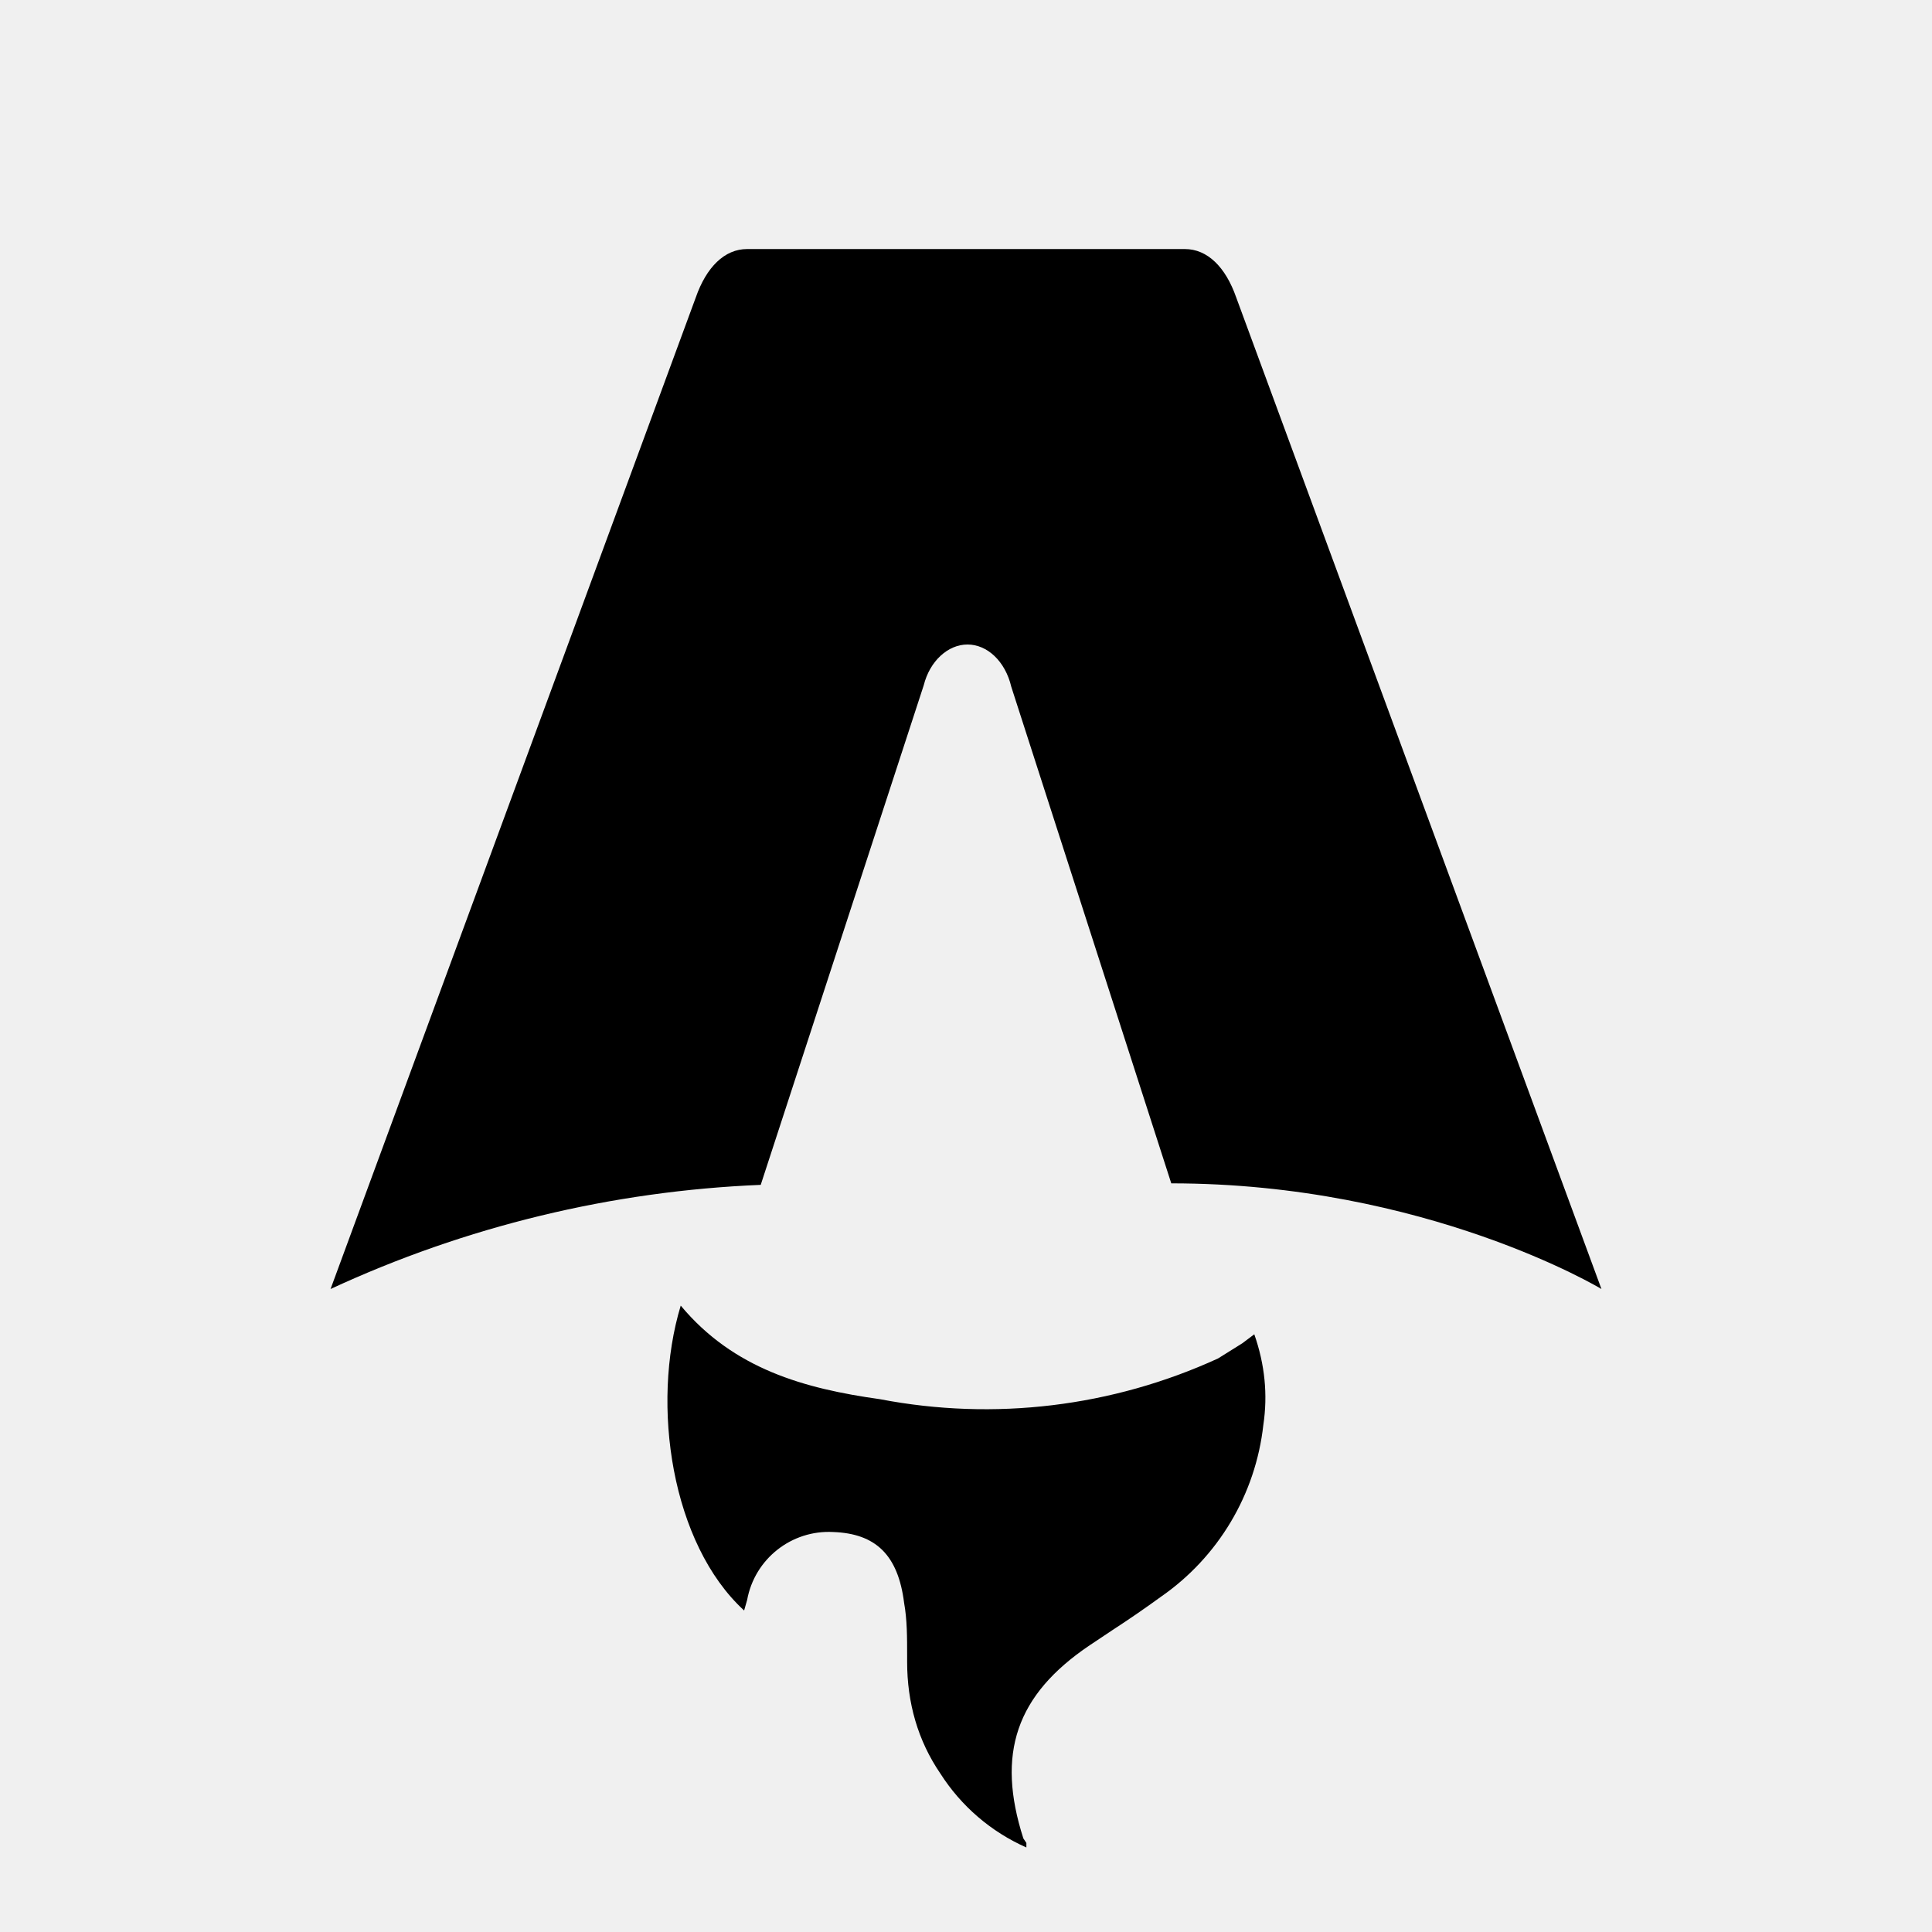
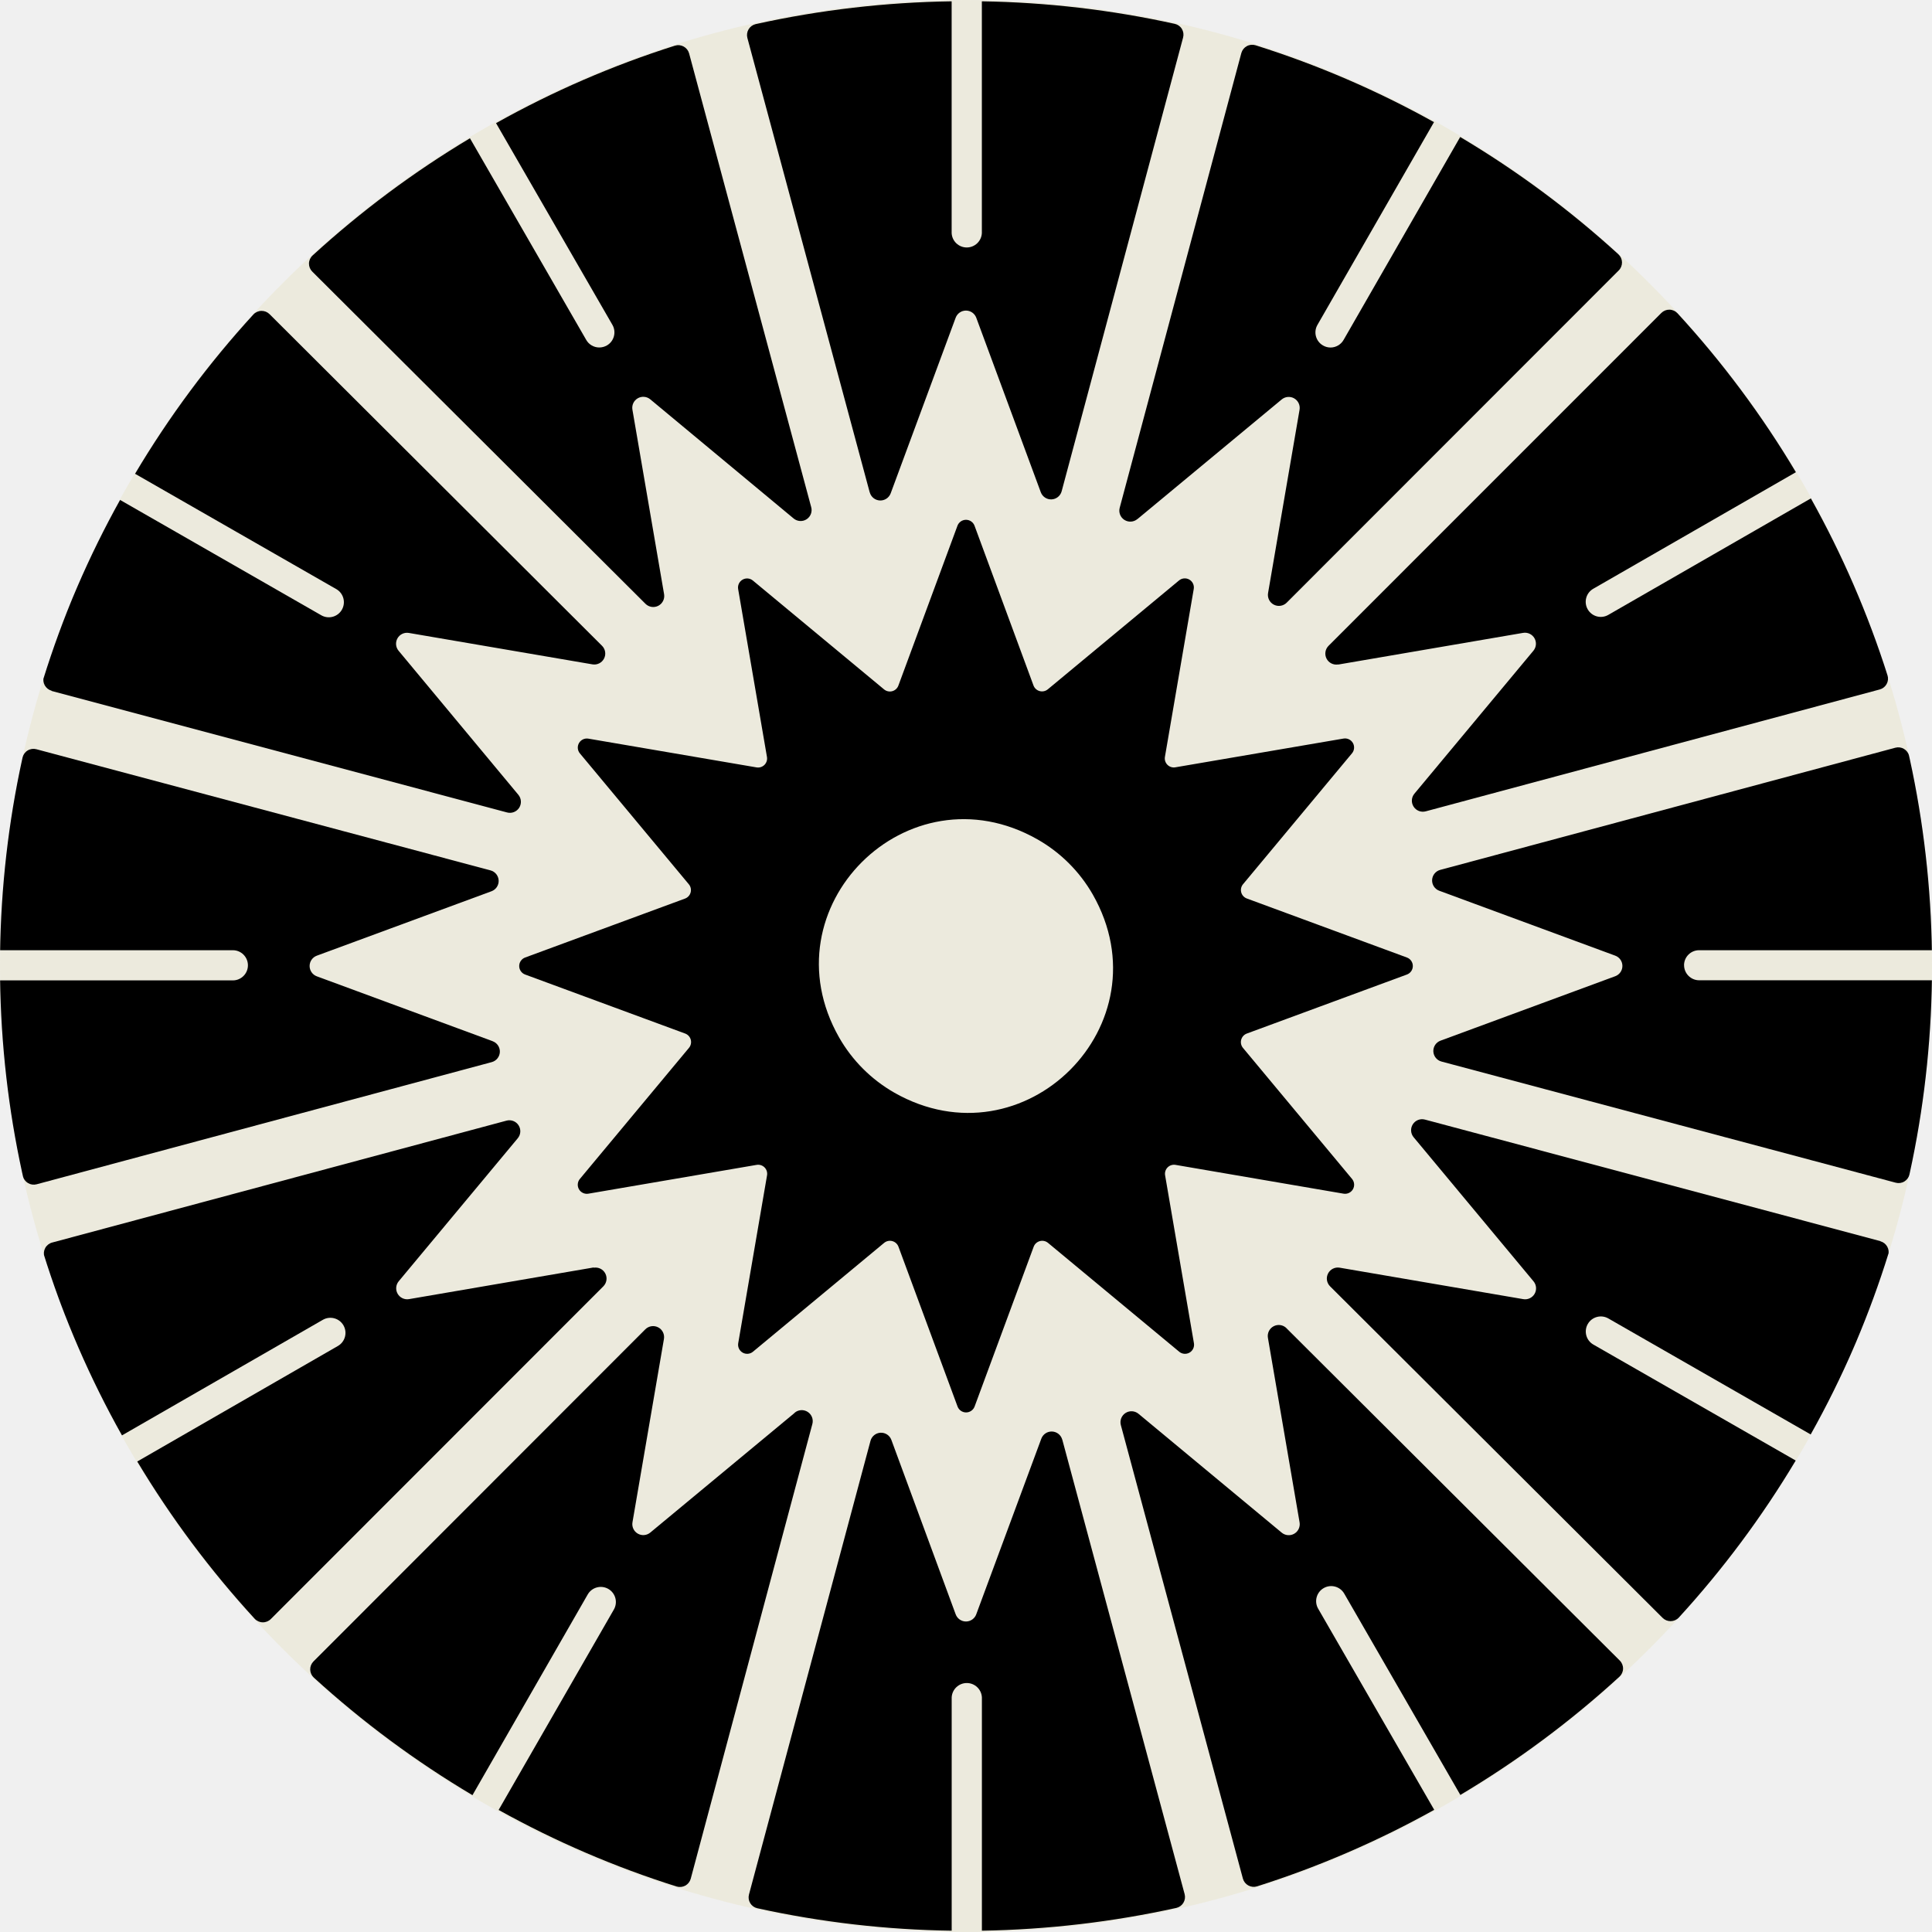
- <svg xmlns="http://www.w3.org/2000/svg" fill="none" viewBox="0 0 128 128">
-   <path d="M50.4 78.5a75.1 75.1 0 0 0-28.5 6.9l24.2-65.7c.7-2 1.9-3.2 3.4-3.2h29c1.5 0 2.7 1.2 3.4 3.2l24.2 65.7s-11.6-7-28.5-7L67 45.5c-.4-1.7-1.6-2.8-2.9-2.8-1.3 0-2.5 1.1-2.9 2.7L50.4 78.5Zm-1.1 28.2Zm-4.2-20.2c-2 6.6-.6 15.8 4.2 20.2a17.5 17.5 0 0 1 .2-.7 5.5 5.5 0 0 1 5.7-4.5c2.8.1 4.3 1.5 4.7 4.7.2 1.1.2 2.3.2 3.5v.4c0 2.7.7 5.2 2.2 7.4a13 13 0 0 0 5.7 4.9v-.3l-.2-.3c-1.8-5.6-.5-9.5 4.4-12.8l1.5-1a73 73 0 0 0 3.2-2.2 16 16 0 0 0 6.8-11.4c.3-2 .1-4-.6-6l-.8.6-1.6 1a37 37 0 0 1-22.4 2.7c-5-.7-9.7-2-13.2-6.2Z" />
-   <style>
-         path { fill: #000; }
-         @media (prefers-color-scheme: dark) {
-             path { fill: #FFF; }
-         }
-     </style>
+ <svg xmlns="http://www.w3.org/2000/svg" version="1.1" width="1000" height="1000">
+   <g clip-path="url(#SvgjsClipPath1492)">
+     <rect width="1000" height="1000" fill="#eceadd" />
+     <g transform="matrix(1.997284,0,0,1.997284,0,0.6790765)">
+       <svg version="1.1" width="500.68" height="500">
+         <svg fill="currentColor" viewBox="0 0 500.68 500">
+           <g class="inner">
+             <path d="M323.13,267.5l41.47-15.29a2.35,2.35,0,0,0,0-4.41l-41.47-15.29a2.34,2.34,0,0,1-1-3.7l28.25-33.94a2.35,2.35,0,0,0-2.21-3.81l-43.57,7.45a2.34,2.34,0,0,1-2.71-2.7l7.47-43.52a2.35,2.35,0,0,0-3.82-2.2l-34,28.21a2.36,2.36,0,0,1-3.71-1L252.55,135.9a2.36,2.36,0,0,0-4.42,0l-15.31,41.42a2.35,2.35,0,0,1-3.71,1l-34-28.21a2.35,2.35,0,0,0-3.82,2.2l7.47,43.52a2.34,2.34,0,0,1-2.71,2.7l-43.57-7.45a2.35,2.35,0,0,0-2.21,3.81l28.25,33.94a2.35,2.35,0,0,1-1,3.7L136.09,247.8a2.35,2.35,0,0,0,0,4.41l41.46,15.29a2.35,2.35,0,0,1,1,3.71l-28.25,33.94A2.35,2.35,0,0,0,152.5,309l43.57-7.46a2.34,2.34,0,0,1,2.71,2.71l-7.47,43.51a2.35,2.35,0,0,0,3.82,2.2l34-28.21a2.36,2.36,0,0,1,3.71,1l15.31,41.41a2.36,2.36,0,0,0,4.42,0l15.31-41.41a2.36,2.36,0,0,1,3.71-1l34,28.21a2.35,2.35,0,0,0,3.82-2.2l-7.47-43.51a2.34,2.34,0,0,1,2.71-2.71L348.18,309a2.35,2.35,0,0,0,2.21-3.81l-28.25-33.94A2.36,2.36,0,0,1,323.13,267.5Zm-91.37,15.32a38.33,38.33,0,0,1-14.3-14.3c-19.14-33.65,17.75-70.46,51.43-51.32a38.38,38.38,0,0,1,14.31,14.28c19.15,33.65-17.74,70.49-51.45,51.34Z" />
+           </g>
+           <g class="outer">
+             <path d="M436.42,249.82a3.9,3.9,0,0,1,3.91-3.91h60.34a250.65,250.65,0,0,0-5.91-50.34,2.9,2.9,0,0,0-3.57-2.14L373.24,225.09a2.84,2.84,0,0,0-.25,5.41l45.6,16.82a2.84,2.84,0,0,1,0,5.33l-45.28,16.7a2.84,2.84,0,0,0,.25,5.41l117.72,31.4a2.89,2.89,0,0,0,3.56-2.14,250.6,250.6,0,0,0,5.84-50.32H440.35a3.92,3.92,0,0,1-3.92-3.91Z" />
+             <path d="M127.68,269.49,82.09,252.67a2.85,2.85,0,0,1,0-5.34l45.28-16.7a2.84,2.84,0,0,0-.25-5.41L9.41,193.82A2.9,2.9,0,0,0,5.84,196,250.21,250.21,0,0,0,0,245.91H60.34a3.91,3.91,0,1,1,0,7.82H0a250.44,250.44,0,0,0,5.92,50.7,2.9,2.9,0,0,0,3.57,2.14l117.94-31.66a2.84,2.84,0,0,0,.25-5.41Z" />
+             <path d="M225.4,127.26a2.85,2.85,0,0,0,5.42.25L247.66,82A2.85,2.85,0,0,1,253,82l16.72,45.22a2.84,2.84,0,0,0,5.41-.25L306.6,9.39a2.87,2.87,0,0,0-2.15-3.55,250.42,250.42,0,0,0-50-5.84V60.07a3.92,3.92,0,0,1-7.83,0V0a252,252,0,0,0-50.79,5.91,2.91,2.91,0,0,0-2.15,3.57l31.71,117.79Z" />
+             <path d="M275.28,372.74a2.85,2.85,0,0,0-5.42-.25L253,418a2.84,2.84,0,0,1-5.34,0L231,372.81a2.84,2.84,0,0,0-5.41.25L194.1,490.62a2.88,2.88,0,0,0,2.14,3.56A250.48,250.48,0,0,0,246.63,500V439.54a3.92,3.92,0,0,1,7.83,0V500a253.16,253.16,0,0,0,50.39-5.9,2.9,2.9,0,0,0,2.15-3.57L275.29,372.73Z" />
+             <path d="M333.39,343.85a2.85,2.85,0,0,0-4.81,2.5l8.21,47.84a2.85,2.85,0,0,1-4.62,2.67l-37.12-30.81a2.85,2.85,0,0,0-4.58,2.93L322.1,486.51a2.91,2.91,0,0,0,3.67,2,249.25,249.25,0,0,0,45.91-19.83L341.6,416.55a3.9,3.9,0,1,1,6.76-3.9l30.09,52.17a251.56,251.56,0,0,0,41.24-30.65,2.89,2.89,0,0,0,.08-4.17l-86.4-86.15Z" />
+             <path d="M167.29,156.15a2.85,2.85,0,0,0,4.81-2.5l-8.21-47.84a2.85,2.85,0,0,1,4.62-2.67L205.64,134A2.84,2.84,0,0,0,210.2,131L178.58,13.49a2.91,2.91,0,0,0-3.66-2,248.53,248.53,0,0,0-46.37,20.08l30.16,52.28a3.91,3.91,0,0,1-1.43,5.33,4,4,0,0,1-2,.53,3.89,3.89,0,0,1-3.38-2L121.79,35.49A252.42,252.42,0,0,0,81,65.87a2.89,2.89,0,0,0-.07,4.18l86.39,86.13Z" />
+             <path d="M346.8,171.88l47.91-8.21a2.85,2.85,0,0,1,2.68,4.62l-30.85,37.06a2.85,2.85,0,0,0,2.93,4.57l117.68-31.59a2.9,2.9,0,0,0,2-3.66,248.51,248.51,0,0,0-19.86-45.85L416.81,159a3.9,3.9,0,0,1-5.35-1.43,3.9,3.9,0,0,1,1.43-5.33l52.52-30.21a250.4,250.4,0,0,0-30.69-41.19,2.9,2.9,0,0,0-4.18-.08l-86.26,86.28a2.85,2.85,0,0,0,2.51,4.81Z" />
+             <path d="M153.87,328.12,106,336.33a2.85,2.85,0,0,1-2.68-4.62l30.86-37.07a2.84,2.84,0,0,0-2.93-4.56L13.5,321.67a2.9,2.9,0,0,0-2,3.66,247.72,247.72,0,0,0,20.11,46.31l52.06-29.95a3.91,3.91,0,0,1,3.9,6.78l-52,29.94a251.87,251.87,0,0,0,30.43,40.75,2.9,2.9,0,0,0,4.18.08L156.37,333a2.85,2.85,0,0,0-2.5-4.81Z" />
+             <path d="M487.27,321.29l-118-31.49a2.85,2.85,0,0,0-2.93,4.57l31.07,37.34a2.84,2.84,0,0,1-2.68,4.62l-47.56-8.15a2.85,2.85,0,0,0-2.48,4.83l86.18,85.93a2.92,2.92,0,0,0,4.18-.07,250.86,250.86,0,0,0,30.31-40.71L412.91,348.1a3.9,3.9,0,1,1,3.9-6.76l52.43,30.06A247.39,247.39,0,0,0,489.32,325a2.91,2.91,0,0,0-2-3.66Z" />
+             <path d="M13.41,178.73l118,31.48a2.85,2.85,0,0,0,2.93-4.57L103.29,168.3a2.84,2.84,0,0,1,2.68-4.61l47.57,8.14A2.84,2.84,0,0,0,156,167L69.85,81.07a2.91,2.91,0,0,0-4.18.08A250.93,250.93,0,0,0,35,122.44l52.24,29.94a3.91,3.91,0,0,1-3.91,6.77L31.12,129.22A248.26,248.26,0,0,0,11.36,175a2.92,2.92,0,0,0,2,3.66Z" />
+             <path d="M294.77,134.18l37.38-31a2.85,2.85,0,0,1,4.63,2.68l-8.16,47.49a2.85,2.85,0,0,0,4.83,2.49L419.5,69.74a2.9,2.9,0,0,0-.09-4.18,251.15,251.15,0,0,0-41-30.4L348.21,87.72a3.91,3.91,0,0,1-3.4,2,3.84,3.84,0,0,1-1.95-.53,3.9,3.9,0,0,1-1.45-5.32l30.21-52.56a248.1,248.1,0,0,0-46.25-19.92,2.92,2.92,0,0,0-3.67,2L290.17,131.26a2.85,2.85,0,0,0,4.58,2.92Z" />
+             <path d="M205.92,365.82l-37.39,31a2.84,2.84,0,0,1-4.62-2.68l8.15-47.49a2.85,2.85,0,0,0-4.83-2.49l-86,86.07a2.91,2.91,0,0,0,.09,4.18,252,252,0,0,0,41.12,30.47l29.86-52a3.91,3.91,0,1,1,6.79,3.88l-29.87,51.95a248.91,248.91,0,0,0,46.12,19.84,2.91,2.91,0,0,0,3.66-2l31.53-117.88a2.85,2.85,0,0,0-4.57-2.92Z" />
+           </g>
+         </svg>
+       </svg>
+     </g>
+   </g>
+   <defs>
+     <clipPath id="SvgjsClipPath1492">
+       <rect width="1000" height="1000" x="0" y="0" rx="500" ry="500" />
+     </clipPath>
+   </defs>
</svg>
